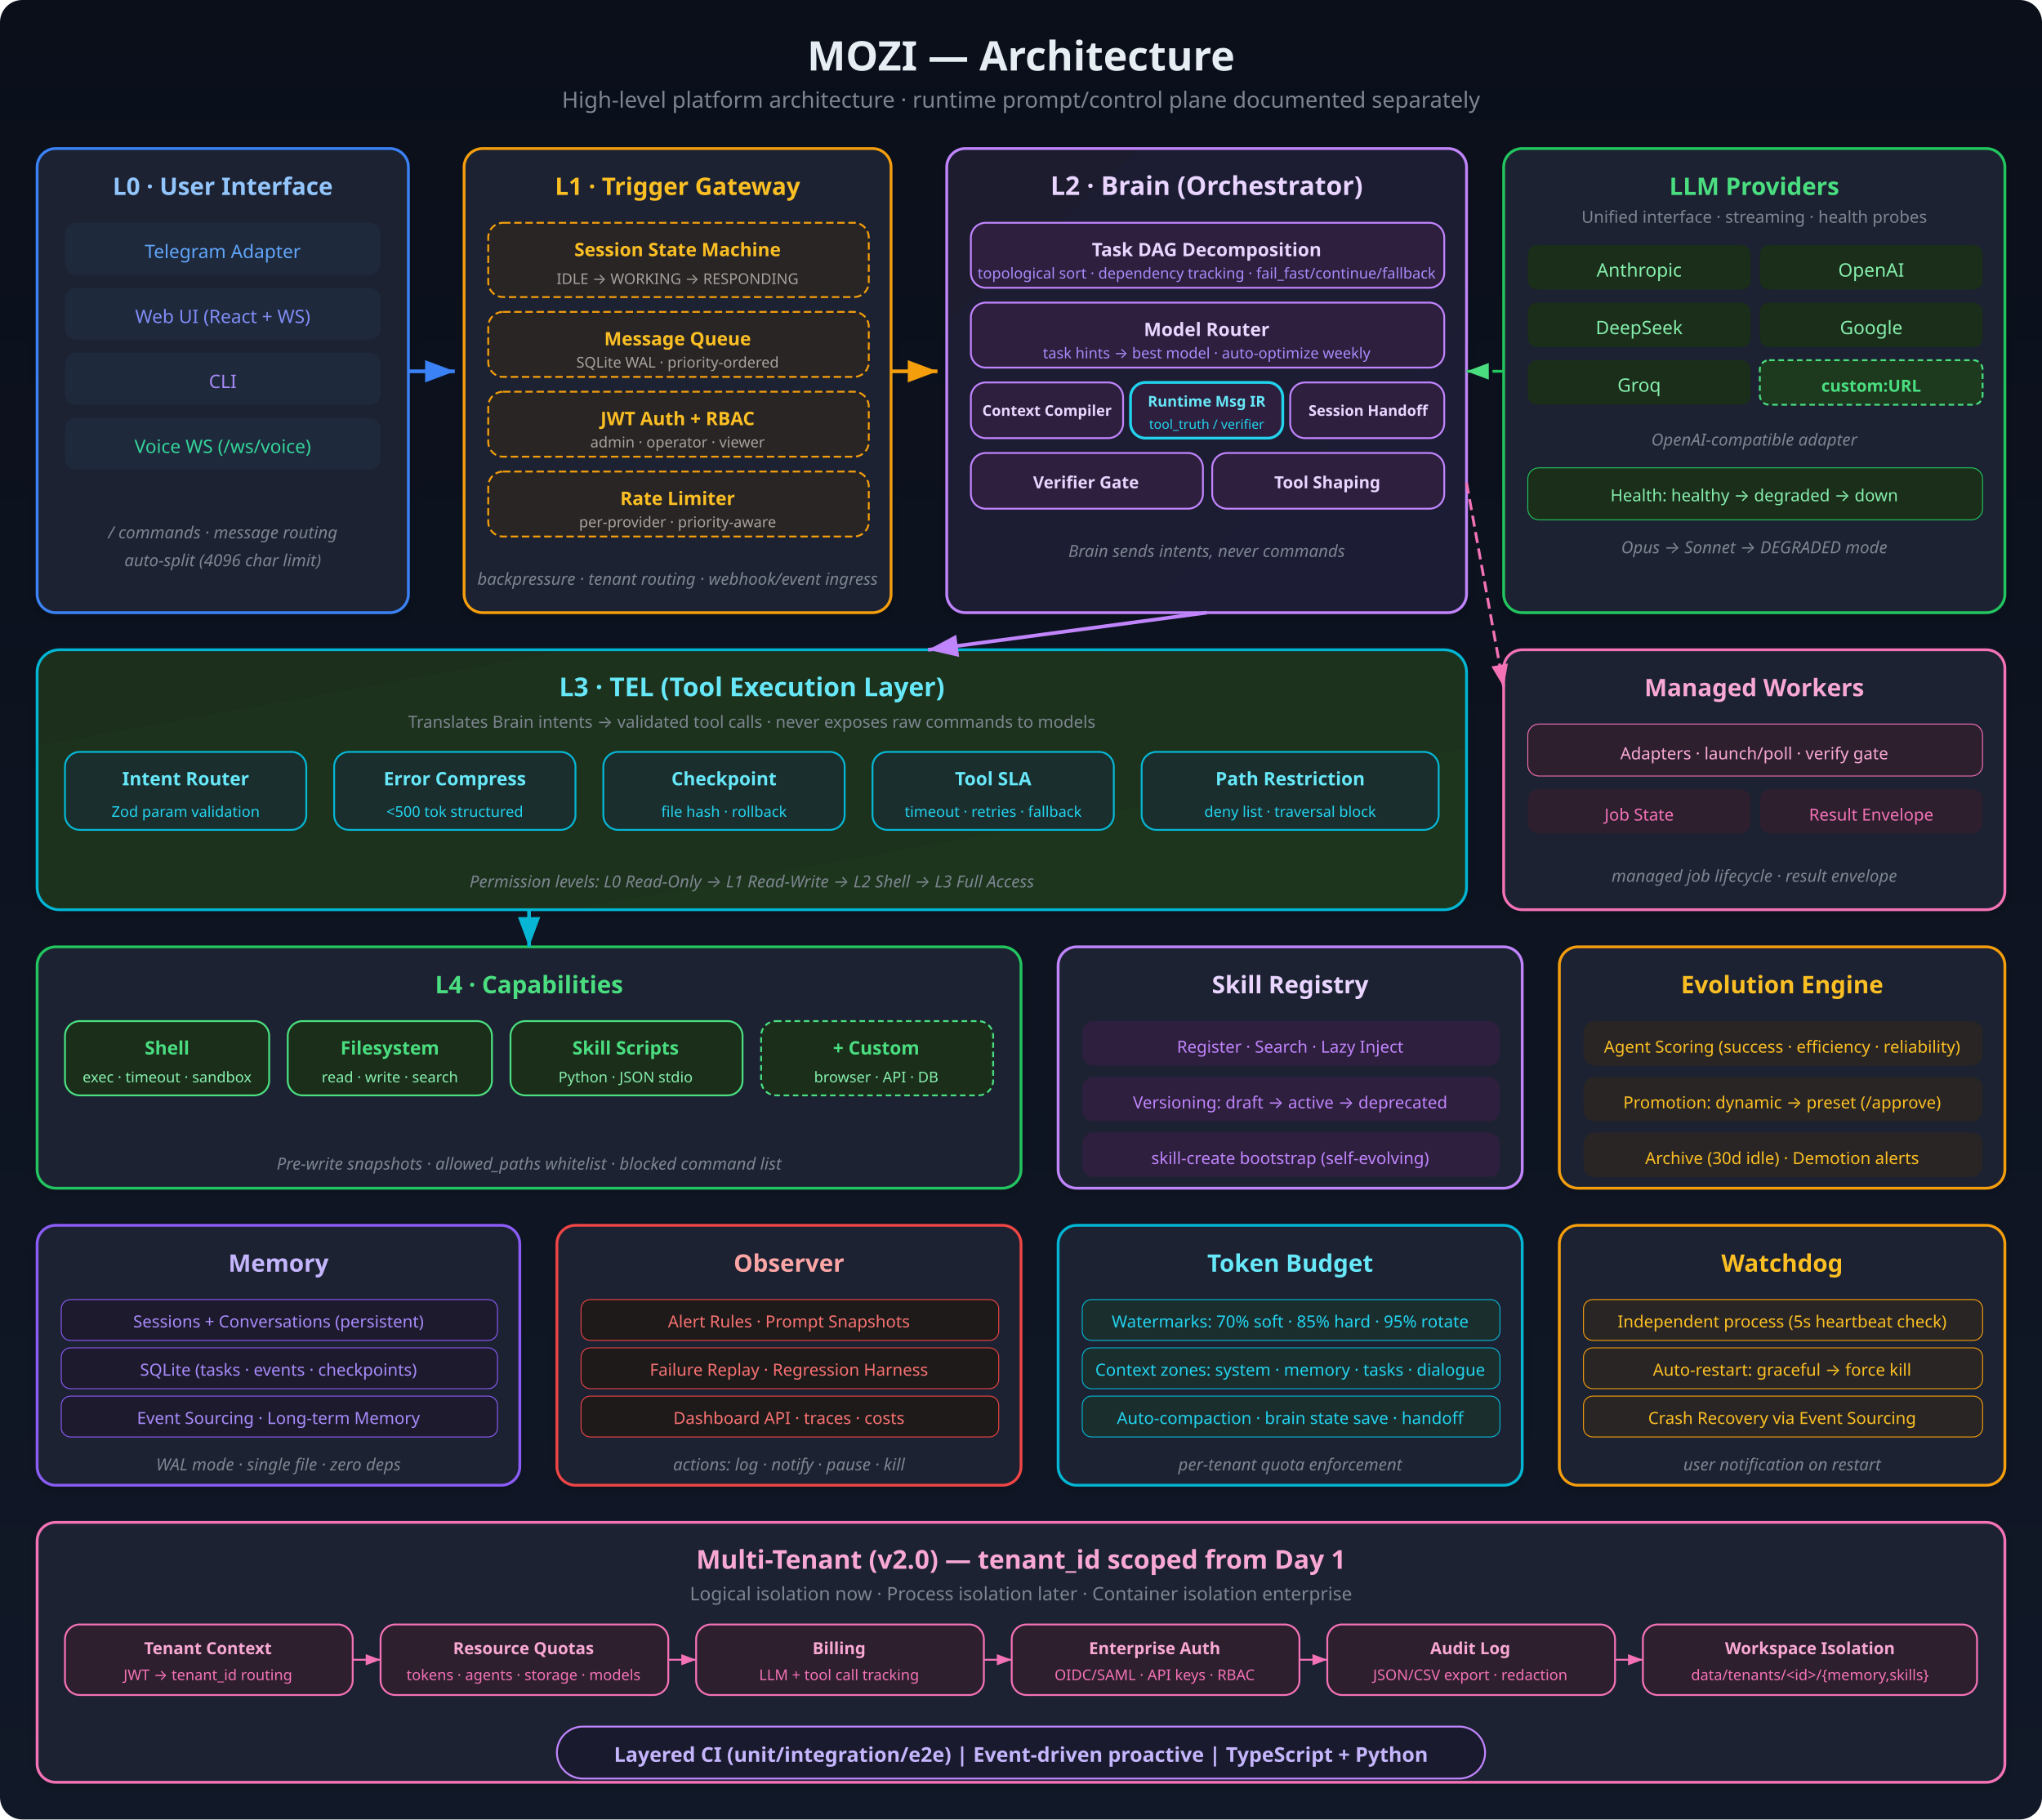
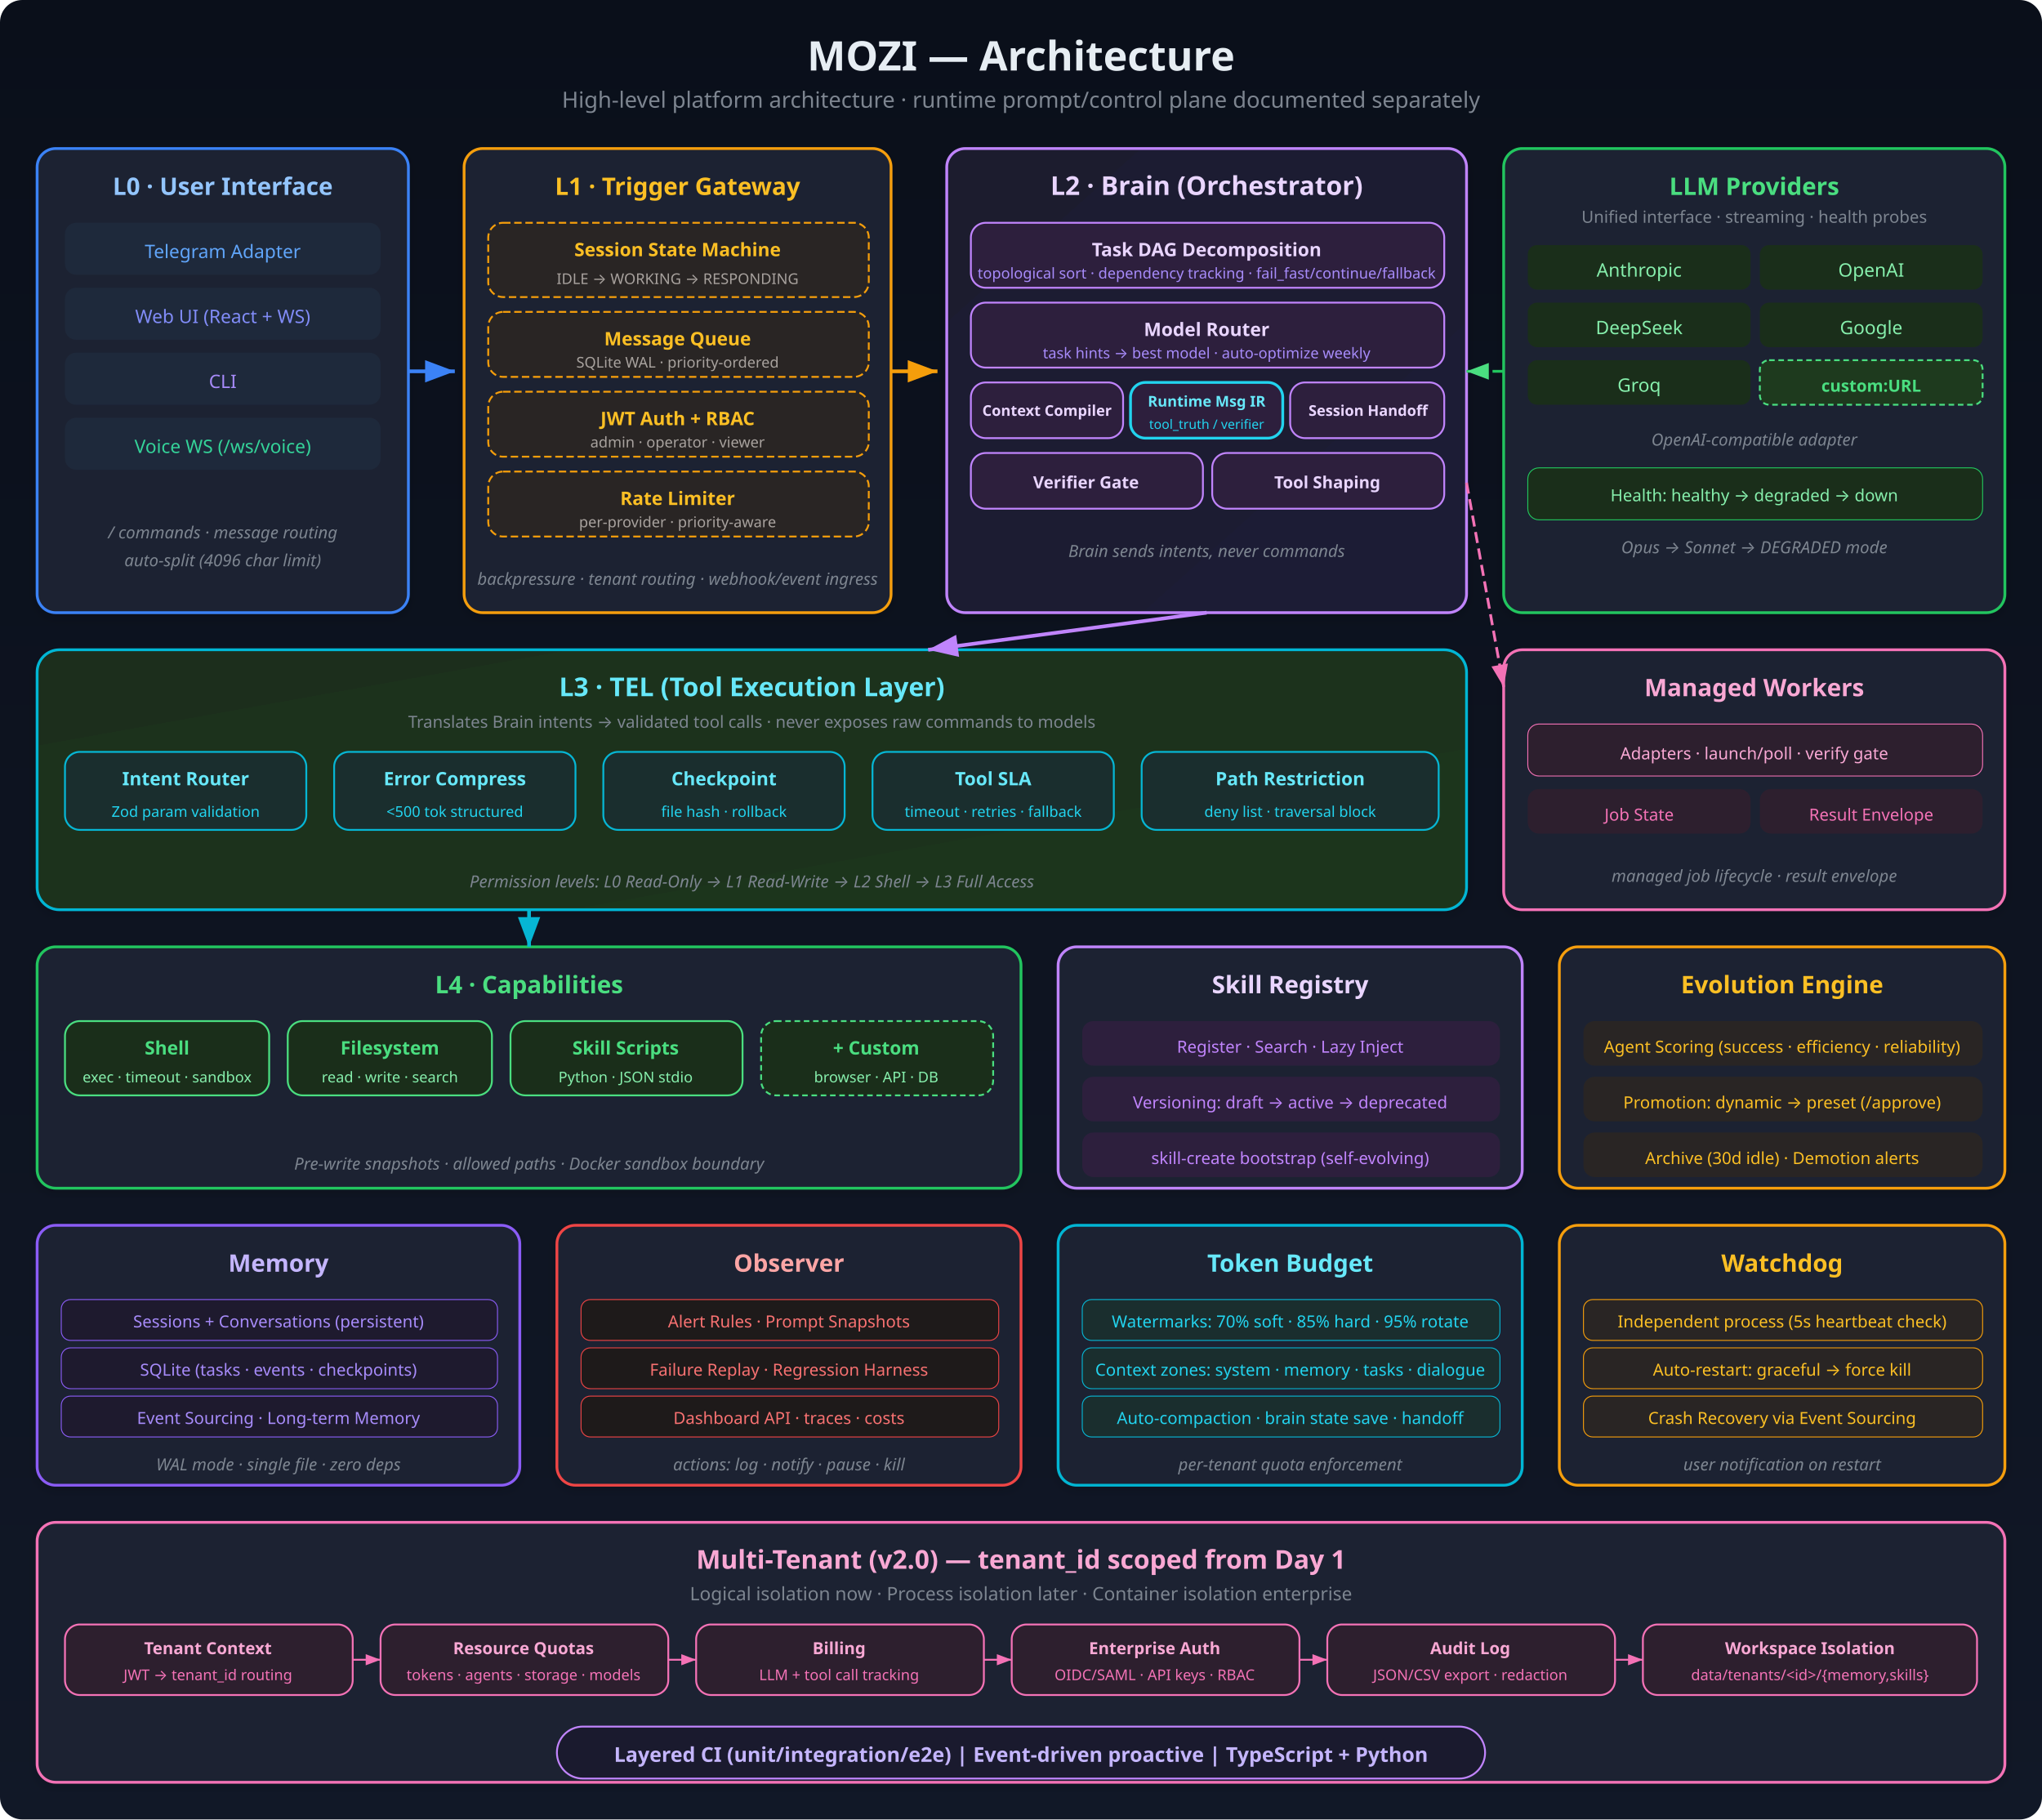
<svg xmlns="http://www.w3.org/2000/svg" viewBox="0 0 1100 980" font-family="'Segoe UI', system-ui, -apple-system, sans-serif">
  <defs>
    <filter id="shadow" x="-4%" y="-4%" width="108%" height="108%">
      <feDropShadow dx="0" dy="2" stdDeviation="3" flood-opacity="0.15" />
    </filter>
    <linearGradient id="bgGrad" x1="0" y1="0" x2="0" y2="1">
      <stop offset="0%" stop-color="#0a0f1a" />
      <stop offset="100%" stop-color="#111827" />
    </linearGradient>
    <linearGradient id="brainGrad" x1="0" y1="0" x2="1" y2="1">
      <stop offset="0%" stop-color="#1a1a2e" />
      <stop offset="100%" stop-color="#1e1e36" />
    </linearGradient>
    <linearGradient id="telGrad" x1="0" y1="0" x2="1" y2="1">
      <stop offset="0%" stop-color="#1a2e1a" />
      <stop offset="100%" stop-color="#1e361e" />
    </linearGradient>
    <marker id="arrowBlue" markerWidth="8" markerHeight="6" refX="8" refY="3" orient="auto">
      <path d="M0,0 L8,3 L0,6" fill="#3b82f6" />
    </marker>
    <marker id="arrowAmber" markerWidth="8" markerHeight="6" refX="8" refY="3" orient="auto">
      <path d="M0,0 L8,3 L0,6" fill="#f59e0b" />
    </marker>
    <marker id="arrowGreen" markerWidth="8" markerHeight="6" refX="8" refY="3" orient="auto">
      <path d="M0,0 L8,3 L0,6" fill="#4ade80" />
    </marker>
    <marker id="arrowCyan" markerWidth="8" markerHeight="6" refX="8" refY="3" orient="auto">
      <path d="M0,0 L8,3 L0,6" fill="#06b6d4" />
    </marker>
    <marker id="arrowPurple" markerWidth="8" markerHeight="6" refX="8" refY="3" orient="auto">
      <path d="M0,0 L8,3 L0,6" fill="#c084fc" />
    </marker>
    <marker id="arrowRed" markerWidth="8" markerHeight="6" refX="8" refY="3" orient="auto">
      <path d="M0,0 L8,3 L0,6" fill="#f87171" />
    </marker>
    <marker id="arrowPink" markerWidth="8" markerHeight="6" refX="8" refY="3" orient="auto">
      <path d="M0,0 L8,3 L0,6" fill="#f472b6" />
    </marker>
  </defs>
  <rect width="1100" height="980" rx="12" fill="url(#bgGrad)" />
  <text x="550" y="38" text-anchor="middle" fill="#e6edf3" font-size="22" font-weight="700">MOZI — Architecture</text>
  <text x="550" y="58" text-anchor="middle" fill="#7d8590" font-size="12">High-level platform architecture · runtime prompt/control plane documented separately</text>
  <rect x="20" y="80" width="200" height="250" rx="10" fill="#1c2333" stroke="#3b82f6" stroke-width="1.5" filter="url(#shadow)" />
  <text x="120" y="105" text-anchor="middle" fill="#93c5fd" font-size="13" font-weight="600">L0 · User Interface</text>
  <rect x="35" y="120" width="170" height="28" rx="6" fill="#1e293b" />
  <text x="120" y="139" text-anchor="middle" fill="#60a5fa" font-size="10">Telegram Adapter</text>
  <rect x="35" y="155" width="170" height="28" rx="6" fill="#1e293b" />
  <text x="120" y="174" text-anchor="middle" fill="#818cf8" font-size="10">Web UI (React + WS)</text>
  <rect x="35" y="190" width="170" height="28" rx="6" fill="#1e293b" />
  <text x="120" y="209" text-anchor="middle" fill="#a78bfa" font-size="10">CLI</text>
  <rect x="35" y="225" width="170" height="28" rx="6" fill="#1e293b" />
  <text x="120" y="244" text-anchor="middle" fill="#34d399" font-size="10">Voice WS (/ws/voice)</text>
  <text x="120" y="290" text-anchor="middle" fill="#7d8590" font-size="9" font-style="italic">/ commands · message routing</text>
  <text x="120" y="305" text-anchor="middle" fill="#7d8590" font-size="9" font-style="italic">auto-split (4096 char limit)</text>
  <line x1="220" y1="200" x2="245" y2="200" stroke="#3b82f6" stroke-width="2" marker-end="url(#arrowBlue)" />
  <rect x="250" y="80" width="230" height="250" rx="10" fill="#1c2333" stroke="#f59e0b" stroke-width="1.5" filter="url(#shadow)" />
  <text x="365" y="105" text-anchor="middle" fill="#fbbf24" font-size="13" font-weight="600">L1 · Trigger Gateway</text>
  <rect x="263" y="120" width="205" height="40" rx="8" fill="#292524" stroke="#f59e0b" stroke-width="1" stroke-dasharray="4,2" />
  <text x="365" y="138" text-anchor="middle" fill="#fbbf24" font-size="10" font-weight="600">Session State Machine</text>
  <text x="365" y="153" text-anchor="middle" fill="#a8a29e" font-size="8">IDLE → WORKING → RESPONDING</text>
  <rect x="263" y="168" width="205" height="35" rx="8" fill="#292524" stroke="#f59e0b" stroke-width="1" stroke-dasharray="4,2" />
  <text x="365" y="186" text-anchor="middle" fill="#fbbf24" font-size="10" font-weight="600">Message Queue</text>
  <text x="365" y="198" text-anchor="middle" fill="#a8a29e" font-size="8">SQLite WAL · priority-ordered</text>
  <rect x="263" y="211" width="205" height="35" rx="8" fill="#292524" stroke="#f59e0b" stroke-width="1" stroke-dasharray="4,2" />
  <text x="365" y="229" text-anchor="middle" fill="#fbbf24" font-size="10" font-weight="600">JWT Auth + RBAC</text>
  <text x="365" y="241" text-anchor="middle" fill="#a8a29e" font-size="8">admin · operator · viewer</text>
  <rect x="263" y="254" width="205" height="35" rx="8" fill="#292524" stroke="#f59e0b" stroke-width="1" stroke-dasharray="4,2" />
  <text x="365" y="272" text-anchor="middle" fill="#fbbf24" font-size="10" font-weight="600">Rate Limiter</text>
  <text x="365" y="284" text-anchor="middle" fill="#a8a29e" font-size="8">per-provider · priority-aware</text>
  <text x="365" y="315" text-anchor="middle" fill="#7d8590" font-size="9" font-style="italic">backpressure · tenant routing · webhook/event ingress</text>
  <line x1="480" y1="200" x2="505" y2="200" stroke="#f59e0b" stroke-width="2" marker-end="url(#arrowAmber)" />
  <rect x="510" y="80" width="280" height="250" rx="10" fill="url(#brainGrad)" stroke="#c084fc" stroke-width="1.5" filter="url(#shadow)" />
  <text x="650" y="105" text-anchor="middle" fill="#e9d5ff" font-size="14" font-weight="700">L2 · Brain (Orchestrator)</text>
  <rect x="523" y="120" width="255" height="35" rx="8" fill="#2d1f3d" stroke="#c084fc" stroke-width="1" />
  <text x="650" y="138" text-anchor="middle" fill="#e9d5ff" font-size="10" font-weight="600">Task DAG Decomposition</text>
  <text x="650" y="150" text-anchor="middle" fill="#a78bfa" font-size="8">topological sort · dependency tracking · fail_fast/continue/fallback</text>
  <rect x="523" y="163" width="255" height="35" rx="8" fill="#2d1f3d" stroke="#c084fc" stroke-width="1" />
  <text x="650" y="181" text-anchor="middle" fill="#e9d5ff" font-size="10" font-weight="600">Model Router</text>
  <text x="650" y="193" text-anchor="middle" fill="#a78bfa" font-size="8">task hints → best model · auto-optimize weekly</text>
  <rect x="523" y="206" width="82" height="30" rx="8" fill="#2d1f3d" stroke="#c084fc" stroke-width="1" />
  <text x="564" y="224" text-anchor="middle" fill="#e9d5ff" font-size="8" font-weight="600">Context Compiler</text>
  <rect x="609" y="206" width="82" height="30" rx="8" fill="#2d1f3d" stroke="#22d3ee" stroke-width="1.5" />
  <text x="650" y="219" text-anchor="middle" fill="#67e8f9" font-size="8" font-weight="700">Runtime Msg IR</text>
  <text x="650" y="231" text-anchor="middle" fill="#22d3ee" font-size="7">tool_truth / verifier</text>
  <rect x="695" y="206" width="83" height="30" rx="8" fill="#2d1f3d" stroke="#c084fc" stroke-width="1" />
  <text x="737" y="224" text-anchor="middle" fill="#e9d5ff" font-size="8" font-weight="600">Session Handoff</text>
  <rect x="523" y="244" width="125" height="30" rx="8" fill="#2d1f3d" stroke="#c084fc" stroke-width="1" />
  <text x="585" y="263" text-anchor="middle" fill="#e9d5ff" font-size="9" font-weight="600">Verifier Gate</text>
  <rect x="653" y="244" width="125" height="30" rx="8" fill="#2d1f3d" stroke="#c084fc" stroke-width="1" />
  <text x="715" y="263" text-anchor="middle" fill="#e9d5ff" font-size="9" font-weight="600">Tool Shaping</text>
  <text x="650" y="300" text-anchor="middle" fill="#7d8590" font-size="9" font-style="italic">Brain sends intents, never commands</text>
  <rect x="810" y="80" width="270" height="250" rx="10" fill="#1c2333" stroke="#22c55e" stroke-width="1.5" filter="url(#shadow)" />
  <text x="945" y="105" text-anchor="middle" fill="#4ade80" font-size="13" font-weight="600">LLM Providers</text>
  <text x="945" y="120" text-anchor="middle" fill="#7d8590" font-size="9">Unified interface · streaming · health probes</text>
  <rect x="823" y="132" width="120" height="24" rx="5" fill="#1a2e1a" />
  <text x="883" y="149" text-anchor="middle" fill="#86efac" font-size="10">Anthropic</text>
  <rect x="948" y="132" width="120" height="24" rx="5" fill="#1a2e1a" />
  <text x="1008" y="149" text-anchor="middle" fill="#86efac" font-size="10">OpenAI</text>
  <rect x="823" y="163" width="120" height="24" rx="5" fill="#1a2e1a" />
  <text x="883" y="180" text-anchor="middle" fill="#86efac" font-size="10">DeepSeek</text>
  <rect x="948" y="163" width="120" height="24" rx="5" fill="#1a2e1a" />
  <text x="1008" y="180" text-anchor="middle" fill="#86efac" font-size="10">Google</text>
  <rect x="823" y="194" width="120" height="24" rx="5" fill="#1a2e1a" />
  <text x="883" y="211" text-anchor="middle" fill="#86efac" font-size="10">Groq</text>
  <rect x="948" y="194" width="120" height="24" rx="5" fill="#1e3a1e" stroke="#4ade80" stroke-width="1" stroke-dasharray="3,2" />
  <text x="1008" y="211" text-anchor="middle" fill="#4ade80" font-size="9" font-weight="600">custom:URL</text>
  <text x="945" y="240" text-anchor="middle" fill="#7d8590" font-size="9" font-style="italic">OpenAI-compatible adapter</text>
  <rect x="823" y="252" width="245" height="28" rx="6" fill="#1a2e1a" stroke="#22c55e" stroke-width="0.5" />
  <text x="945" y="270" text-anchor="middle" fill="#86efac" font-size="9">Health: healthy → degraded → down</text>
  <text x="945" y="298" text-anchor="middle" fill="#7d8590" font-size="9" font-style="italic">Opus → Sonnet → DEGRADED mode</text>
  <line x1="810" y1="200" x2="790" y2="200" stroke="#22c55e" stroke-width="1.5" stroke-dasharray="6,3" marker-end="url(#arrowGreen)" />
  <rect x="20" y="350" width="770" height="140" rx="12" fill="url(#telGrad)" stroke="#06b6d4" stroke-width="1.5" filter="url(#shadow)" />
  <text x="405" y="375" text-anchor="middle" fill="#67e8f9" font-size="14" font-weight="700">L3 · TEL (Tool Execution Layer)</text>
  <text x="405" y="392" text-anchor="middle" fill="#7d8590" font-size="9">Translates Brain intents → validated tool calls · never exposes raw commands to models</text>
  <rect x="35" y="405" width="130" height="42" rx="8" fill="#1a2e2e" stroke="#06b6d4" stroke-width="1" />
  <text x="100" y="423" text-anchor="middle" fill="#67e8f9" font-size="10" font-weight="600">Intent Router</text>
  <text x="100" y="440" text-anchor="middle" fill="#22d3ee" font-size="8">Zod param validation</text>
  <rect x="180" y="405" width="130" height="42" rx="8" fill="#1a2e2e" stroke="#06b6d4" stroke-width="1" />
  <text x="245" y="423" text-anchor="middle" fill="#67e8f9" font-size="10" font-weight="600">Error Compress</text>
  <text x="245" y="440" text-anchor="middle" fill="#22d3ee" font-size="8">&lt;500 tok structured</text>
  <rect x="325" y="405" width="130" height="42" rx="8" fill="#1a2e2e" stroke="#06b6d4" stroke-width="1" />
  <text x="390" y="423" text-anchor="middle" fill="#67e8f9" font-size="10" font-weight="600">Checkpoint</text>
  <text x="390" y="440" text-anchor="middle" fill="#22d3ee" font-size="8">file hash · rollback</text>
  <rect x="470" y="405" width="130" height="42" rx="8" fill="#1a2e2e" stroke="#06b6d4" stroke-width="1" />
  <text x="535" y="423" text-anchor="middle" fill="#67e8f9" font-size="10" font-weight="600">Tool SLA</text>
  <text x="535" y="440" text-anchor="middle" fill="#22d3ee" font-size="8">timeout · retries · fallback</text>
  <rect x="615" y="405" width="160" height="42" rx="8" fill="#1a2e2e" stroke="#06b6d4" stroke-width="1" />
  <text x="695" y="423" text-anchor="middle" fill="#67e8f9" font-size="10" font-weight="600">Path Restriction</text>
  <text x="695" y="440" text-anchor="middle" fill="#22d3ee" font-size="8">deny list · traversal block</text>
  <text x="405" y="478" text-anchor="middle" fill="#7d8590" font-size="9" font-style="italic">Permission levels: L0 Read-Only → L1 Read-Write → L2 Shell → L3 Full Access</text>
  <line x1="650" y1="330" x2="500" y2="350" stroke="#c084fc" stroke-width="2" marker-end="url(#arrowPurple)" />
  <rect x="810" y="350" width="270" height="140" rx="10" fill="#1c2333" stroke="#f472b6" stroke-width="1.5" filter="url(#shadow)" />
  <text x="945" y="375" text-anchor="middle" fill="#f9a8d4" font-size="13" font-weight="600">Managed Workers</text>
  <rect x="823" y="390" width="245" height="28" rx="6" fill="#2d1f2e" stroke="#f472b6" stroke-width="0.5" />
  <text x="945" y="409" text-anchor="middle" fill="#f9a8d4" font-size="9">Adapters · launch/poll · verify gate</text>
  <rect x="823" y="425" width="120" height="24" rx="6" fill="#2d1f2e" />
  <text x="883" y="442" text-anchor="middle" fill="#f472b6" font-size="9">Job State</text>
  <rect x="948" y="425" width="120" height="24" rx="6" fill="#2d1f2e" />
  <text x="1008" y="442" text-anchor="middle" fill="#f472b6" font-size="9">Result Envelope</text>
  <text x="945" y="475" text-anchor="middle" fill="#7d8590" font-size="9" font-style="italic">managed job lifecycle · result envelope</text>
  <line x1="790" y1="260" x2="810" y2="370" stroke="#f472b6" stroke-width="1.5" stroke-dasharray="6,3" marker-end="url(#arrowPink)" />
  <rect x="20" y="510" width="530" height="130" rx="10" fill="#1c2333" stroke="#22c55e" stroke-width="1.5" filter="url(#shadow)" />
  <text x="285" y="535" text-anchor="middle" fill="#4ade80" font-size="13" font-weight="600">L4 · Capabilities</text>
  <rect x="35" y="550" width="110" height="40" rx="8" fill="#1a2e1a" stroke="#4ade80" stroke-width="1" />
  <text x="90" y="568" text-anchor="middle" fill="#4ade80" font-size="10" font-weight="600">Shell</text>
  <text x="90" y="583" text-anchor="middle" fill="#86efac" font-size="8">exec · timeout · sandbox</text>
  <rect x="155" y="550" width="110" height="40" rx="8" fill="#1a2e1a" stroke="#4ade80" stroke-width="1" />
  <text x="210" y="568" text-anchor="middle" fill="#4ade80" font-size="10" font-weight="600">Filesystem</text>
  <text x="210" y="583" text-anchor="middle" fill="#86efac" font-size="8">read · write · search</text>
  <rect x="275" y="550" width="125" height="40" rx="8" fill="#1a2e1a" stroke="#4ade80" stroke-width="1" />
  <text x="337" y="568" text-anchor="middle" fill="#4ade80" font-size="10" font-weight="600">Skill Scripts</text>
  <text x="337" y="583" text-anchor="middle" fill="#86efac" font-size="8">Python · JSON stdio</text>
  <rect x="410" y="550" width="125" height="40" rx="8" fill="#1a2e1a" stroke="#4ade80" stroke-width="1" stroke-dasharray="3,2" />
  <text x="472" y="568" text-anchor="middle" fill="#4ade80" font-size="10" font-weight="600">+ Custom</text>
  <text x="472" y="583" text-anchor="middle" fill="#86efac" font-size="8">browser · API · DB</text>
-   <text x="285" y="630" text-anchor="middle" fill="#7d8590" font-size="9" font-style="italic">Pre-write snapshots · allowed_paths whitelist · blocked command list</text>
+   <text x="285" y="630" text-anchor="middle" fill="#7d8590" font-size="9" font-style="italic">Pre-write snapshots · allowed paths · Docker sandbox boundary</text>
  <line x1="285" y1="490" x2="285" y2="510" stroke="#06b6d4" stroke-width="2" marker-end="url(#arrowCyan)" />
  <rect x="570" y="510" width="250" height="130" rx="10" fill="#1c2333" stroke="#c084fc" stroke-width="1.5" filter="url(#shadow)" />
  <text x="695" y="535" text-anchor="middle" fill="#e9d5ff" font-size="13" font-weight="600">Skill Registry</text>
  <rect x="583" y="550" width="225" height="24" rx="6" fill="#2d1f3d" />
  <text x="695" y="567" text-anchor="middle" fill="#c084fc" font-size="9">Register · Search · Lazy Inject</text>
  <rect x="583" y="580" width="225" height="24" rx="6" fill="#2d1f3d" />
  <text x="695" y="597" text-anchor="middle" fill="#c084fc" font-size="9">Versioning: draft → active → deprecated</text>
  <rect x="583" y="610" width="225" height="24" rx="6" fill="#2d1f3d" />
  <text x="695" y="627" text-anchor="middle" fill="#c084fc" font-size="9">skill-create bootstrap (self-evolving)</text>
  <rect x="840" y="510" width="240" height="130" rx="10" fill="#1c2333" stroke="#f59e0b" stroke-width="1.5" filter="url(#shadow)" />
  <text x="960" y="535" text-anchor="middle" fill="#fbbf24" font-size="13" font-weight="600">Evolution Engine</text>
  <rect x="853" y="550" width="215" height="24" rx="6" fill="#292524" />
  <text x="960" y="567" text-anchor="middle" fill="#fbbf24" font-size="9">Agent Scoring (success · efficiency · reliability)</text>
  <rect x="853" y="580" width="215" height="24" rx="6" fill="#292524" />
  <text x="960" y="597" text-anchor="middle" fill="#fbbf24" font-size="9">Promotion: dynamic → preset (/approve)</text>
  <rect x="853" y="610" width="215" height="24" rx="6" fill="#292524" />
  <text x="960" y="627" text-anchor="middle" fill="#fbbf24" font-size="9">Archive (30d idle) · Demotion alerts</text>
  <rect x="20" y="660" width="260" height="140" rx="10" fill="#1c2333" stroke="#8b5cf6" stroke-width="1.5" filter="url(#shadow)" />
  <text x="150" y="685" text-anchor="middle" fill="#c4b5fd" font-size="13" font-weight="700">Memory</text>
  <rect x="33" y="700" width="235" height="22" rx="5" fill="#1e1a2e" stroke="#8b5cf6" stroke-width="0.5" />
  <text x="150" y="715" text-anchor="middle" fill="#a78bfa" font-size="9">Sessions + Conversations (persistent)</text>
  <rect x="33" y="726" width="235" height="22" rx="5" fill="#1e1a2e" stroke="#8b5cf6" stroke-width="0.5" />
  <text x="150" y="741" text-anchor="middle" fill="#a78bfa" font-size="9">SQLite (tasks · events · checkpoints)</text>
  <rect x="33" y="752" width="235" height="22" rx="5" fill="#1e1a2e" stroke="#8b5cf6" stroke-width="0.5" />
  <text x="150" y="767" text-anchor="middle" fill="#a78bfa" font-size="9">Event Sourcing · Long-term Memory</text>
  <text x="150" y="792" text-anchor="middle" fill="#7d8590" font-size="9" font-style="italic">WAL mode · single file · zero deps</text>
  <rect x="300" y="660" width="250" height="140" rx="10" fill="#1c2333" stroke="#ef4444" stroke-width="1.5" filter="url(#shadow)" />
  <text x="425" y="685" text-anchor="middle" fill="#fca5a5" font-size="13" font-weight="700">Observer</text>
  <rect x="313" y="700" width="225" height="22" rx="5" fill="#1e1a1a" stroke="#ef4444" stroke-width="0.5" />
  <text x="425" y="715" text-anchor="middle" fill="#f87171" font-size="9">Alert Rules · Prompt Snapshots</text>
  <rect x="313" y="726" width="225" height="22" rx="5" fill="#1e1a1a" stroke="#ef4444" stroke-width="0.5" />
  <text x="425" y="741" text-anchor="middle" fill="#f87171" font-size="9">Failure Replay · Regression Harness</text>
  <rect x="313" y="752" width="225" height="22" rx="5" fill="#1e1a1a" stroke="#ef4444" stroke-width="0.5" />
  <text x="425" y="767" text-anchor="middle" fill="#f87171" font-size="9">Dashboard API · traces · costs</text>
  <text x="425" y="792" text-anchor="middle" fill="#7d8590" font-size="9" font-style="italic">actions: log · notify · pause · kill</text>
  <rect x="570" y="660" width="250" height="140" rx="10" fill="#1c2333" stroke="#06b6d4" stroke-width="1.5" filter="url(#shadow)" />
  <text x="695" y="685" text-anchor="middle" fill="#67e8f9" font-size="13" font-weight="700">Token Budget</text>
  <rect x="583" y="700" width="225" height="22" rx="5" fill="#1a2e2e" stroke="#06b6d4" stroke-width="0.5" />
  <text x="695" y="715" text-anchor="middle" fill="#22d3ee" font-size="9">Watermarks: 70% soft · 85% hard · 95% rotate</text>
  <rect x="583" y="726" width="225" height="22" rx="5" fill="#1a2e2e" stroke="#06b6d4" stroke-width="0.5" />
  <text x="695" y="741" text-anchor="middle" fill="#22d3ee" font-size="9">Context zones: system · memory · tasks · dialogue</text>
  <rect x="583" y="752" width="225" height="22" rx="5" fill="#1a2e2e" stroke="#06b6d4" stroke-width="0.5" />
  <text x="695" y="767" text-anchor="middle" fill="#22d3ee" font-size="9">Auto-compaction · brain state save · handoff</text>
  <text x="695" y="792" text-anchor="middle" fill="#7d8590" font-size="9" font-style="italic">per-tenant quota enforcement</text>
  <rect x="840" y="660" width="240" height="140" rx="10" fill="#1c2333" stroke="#f59e0b" stroke-width="1.5" filter="url(#shadow)" />
  <text x="960" y="685" text-anchor="middle" fill="#fbbf24" font-size="13" font-weight="700">Watchdog</text>
  <rect x="853" y="700" width="215" height="22" rx="5" fill="#292524" stroke="#f59e0b" stroke-width="0.5" />
  <text x="960" y="715" text-anchor="middle" fill="#fbbf24" font-size="9">Independent process (5s heartbeat check)</text>
  <rect x="853" y="726" width="215" height="22" rx="5" fill="#292524" stroke="#f59e0b" stroke-width="0.5" />
  <text x="960" y="741" text-anchor="middle" fill="#fbbf24" font-size="9">Auto-restart: graceful → force kill</text>
  <rect x="853" y="752" width="215" height="22" rx="5" fill="#292524" stroke="#f59e0b" stroke-width="0.5" />
  <text x="960" y="767" text-anchor="middle" fill="#fbbf24" font-size="9">Crash Recovery via Event Sourcing</text>
  <text x="960" y="792" text-anchor="middle" fill="#7d8590" font-size="9" font-style="italic">user notification on restart</text>
  <rect x="20" y="820" width="1060" height="140" rx="10" fill="#1c2333" stroke="#f472b6" stroke-width="1.5" filter="url(#shadow)" />
  <text x="550" y="845" text-anchor="middle" fill="#f9a8d4" font-size="14" font-weight="700">Multi-Tenant (v2.0) — tenant_id scoped from Day 1</text>
  <text x="550" y="862" text-anchor="middle" fill="#7d8590" font-size="10">Logical isolation now · Process isolation later · Container isolation enterprise</text>
  <rect x="35" y="875" width="155" height="38" rx="8" fill="#2d1f2e" stroke="#f472b6" stroke-width="1" />
  <text x="112" y="891" text-anchor="middle" fill="#f9a8d4" font-size="9" font-weight="600">Tenant Context</text>
  <text x="112" y="905" text-anchor="middle" fill="#f472b6" font-size="8">JWT → tenant_id routing</text>
  <rect x="205" y="875" width="155" height="38" rx="8" fill="#2d1f2e" stroke="#f472b6" stroke-width="1" />
  <text x="282" y="891" text-anchor="middle" fill="#f9a8d4" font-size="9" font-weight="600">Resource Quotas</text>
  <text x="282" y="905" text-anchor="middle" fill="#f472b6" font-size="8">tokens · agents · storage · models</text>
  <rect x="375" y="875" width="155" height="38" rx="8" fill="#2d1f2e" stroke="#f472b6" stroke-width="1" />
  <text x="452" y="891" text-anchor="middle" fill="#f9a8d4" font-size="9" font-weight="600">Billing</text>
  <text x="452" y="905" text-anchor="middle" fill="#f472b6" font-size="8">LLM + tool call tracking</text>
  <rect x="545" y="875" width="155" height="38" rx="8" fill="#2d1f2e" stroke="#f472b6" stroke-width="1" />
  <text x="622" y="891" text-anchor="middle" fill="#f9a8d4" font-size="9" font-weight="600">Enterprise Auth</text>
  <text x="622" y="905" text-anchor="middle" fill="#f472b6" font-size="8">OIDC/SAML · API keys · RBAC</text>
  <rect x="715" y="875" width="155" height="38" rx="8" fill="#2d1f2e" stroke="#f472b6" stroke-width="1" />
  <text x="792" y="891" text-anchor="middle" fill="#f9a8d4" font-size="9" font-weight="600">Audit Log</text>
  <text x="792" y="905" text-anchor="middle" fill="#f472b6" font-size="8">JSON/CSV export · redaction</text>
  <rect x="885" y="875" width="180" height="38" rx="8" fill="#2d1f2e" stroke="#f472b6" stroke-width="1" />
  <text x="975" y="891" text-anchor="middle" fill="#f9a8d4" font-size="9" font-weight="600">Workspace Isolation</text>
  <text x="975" y="905" text-anchor="middle" fill="#f472b6" font-size="8">data/tenants/&lt;id&gt;/{memory,skills}</text>
  <line x1="190" y1="894" x2="205" y2="894" stroke="#f472b6" stroke-width="1" marker-end="url(#arrowPink)" />
  <line x1="360" y1="894" x2="375" y2="894" stroke="#f472b6" stroke-width="1" marker-end="url(#arrowPink)" />
  <line x1="530" y1="894" x2="545" y2="894" stroke="#f472b6" stroke-width="1" marker-end="url(#arrowPink)" />
  <line x1="700" y1="894" x2="715" y2="894" stroke="#f472b6" stroke-width="1" marker-end="url(#arrowPink)" />
  <line x1="870" y1="894" x2="885" y2="894" stroke="#f472b6" stroke-width="1" marker-end="url(#arrowPink)" />
  <rect x="300" y="930" width="500" height="28" rx="14" fill="#1a1a2e" stroke="#c084fc" stroke-width="1" />
  <text x="550" y="949" text-anchor="middle" fill="#c4b5fd" font-size="11" font-weight="600">Layered CI (unit/integration/e2e)  |  Event-driven proactive  |  TypeScript + Python</text>
</svg>
